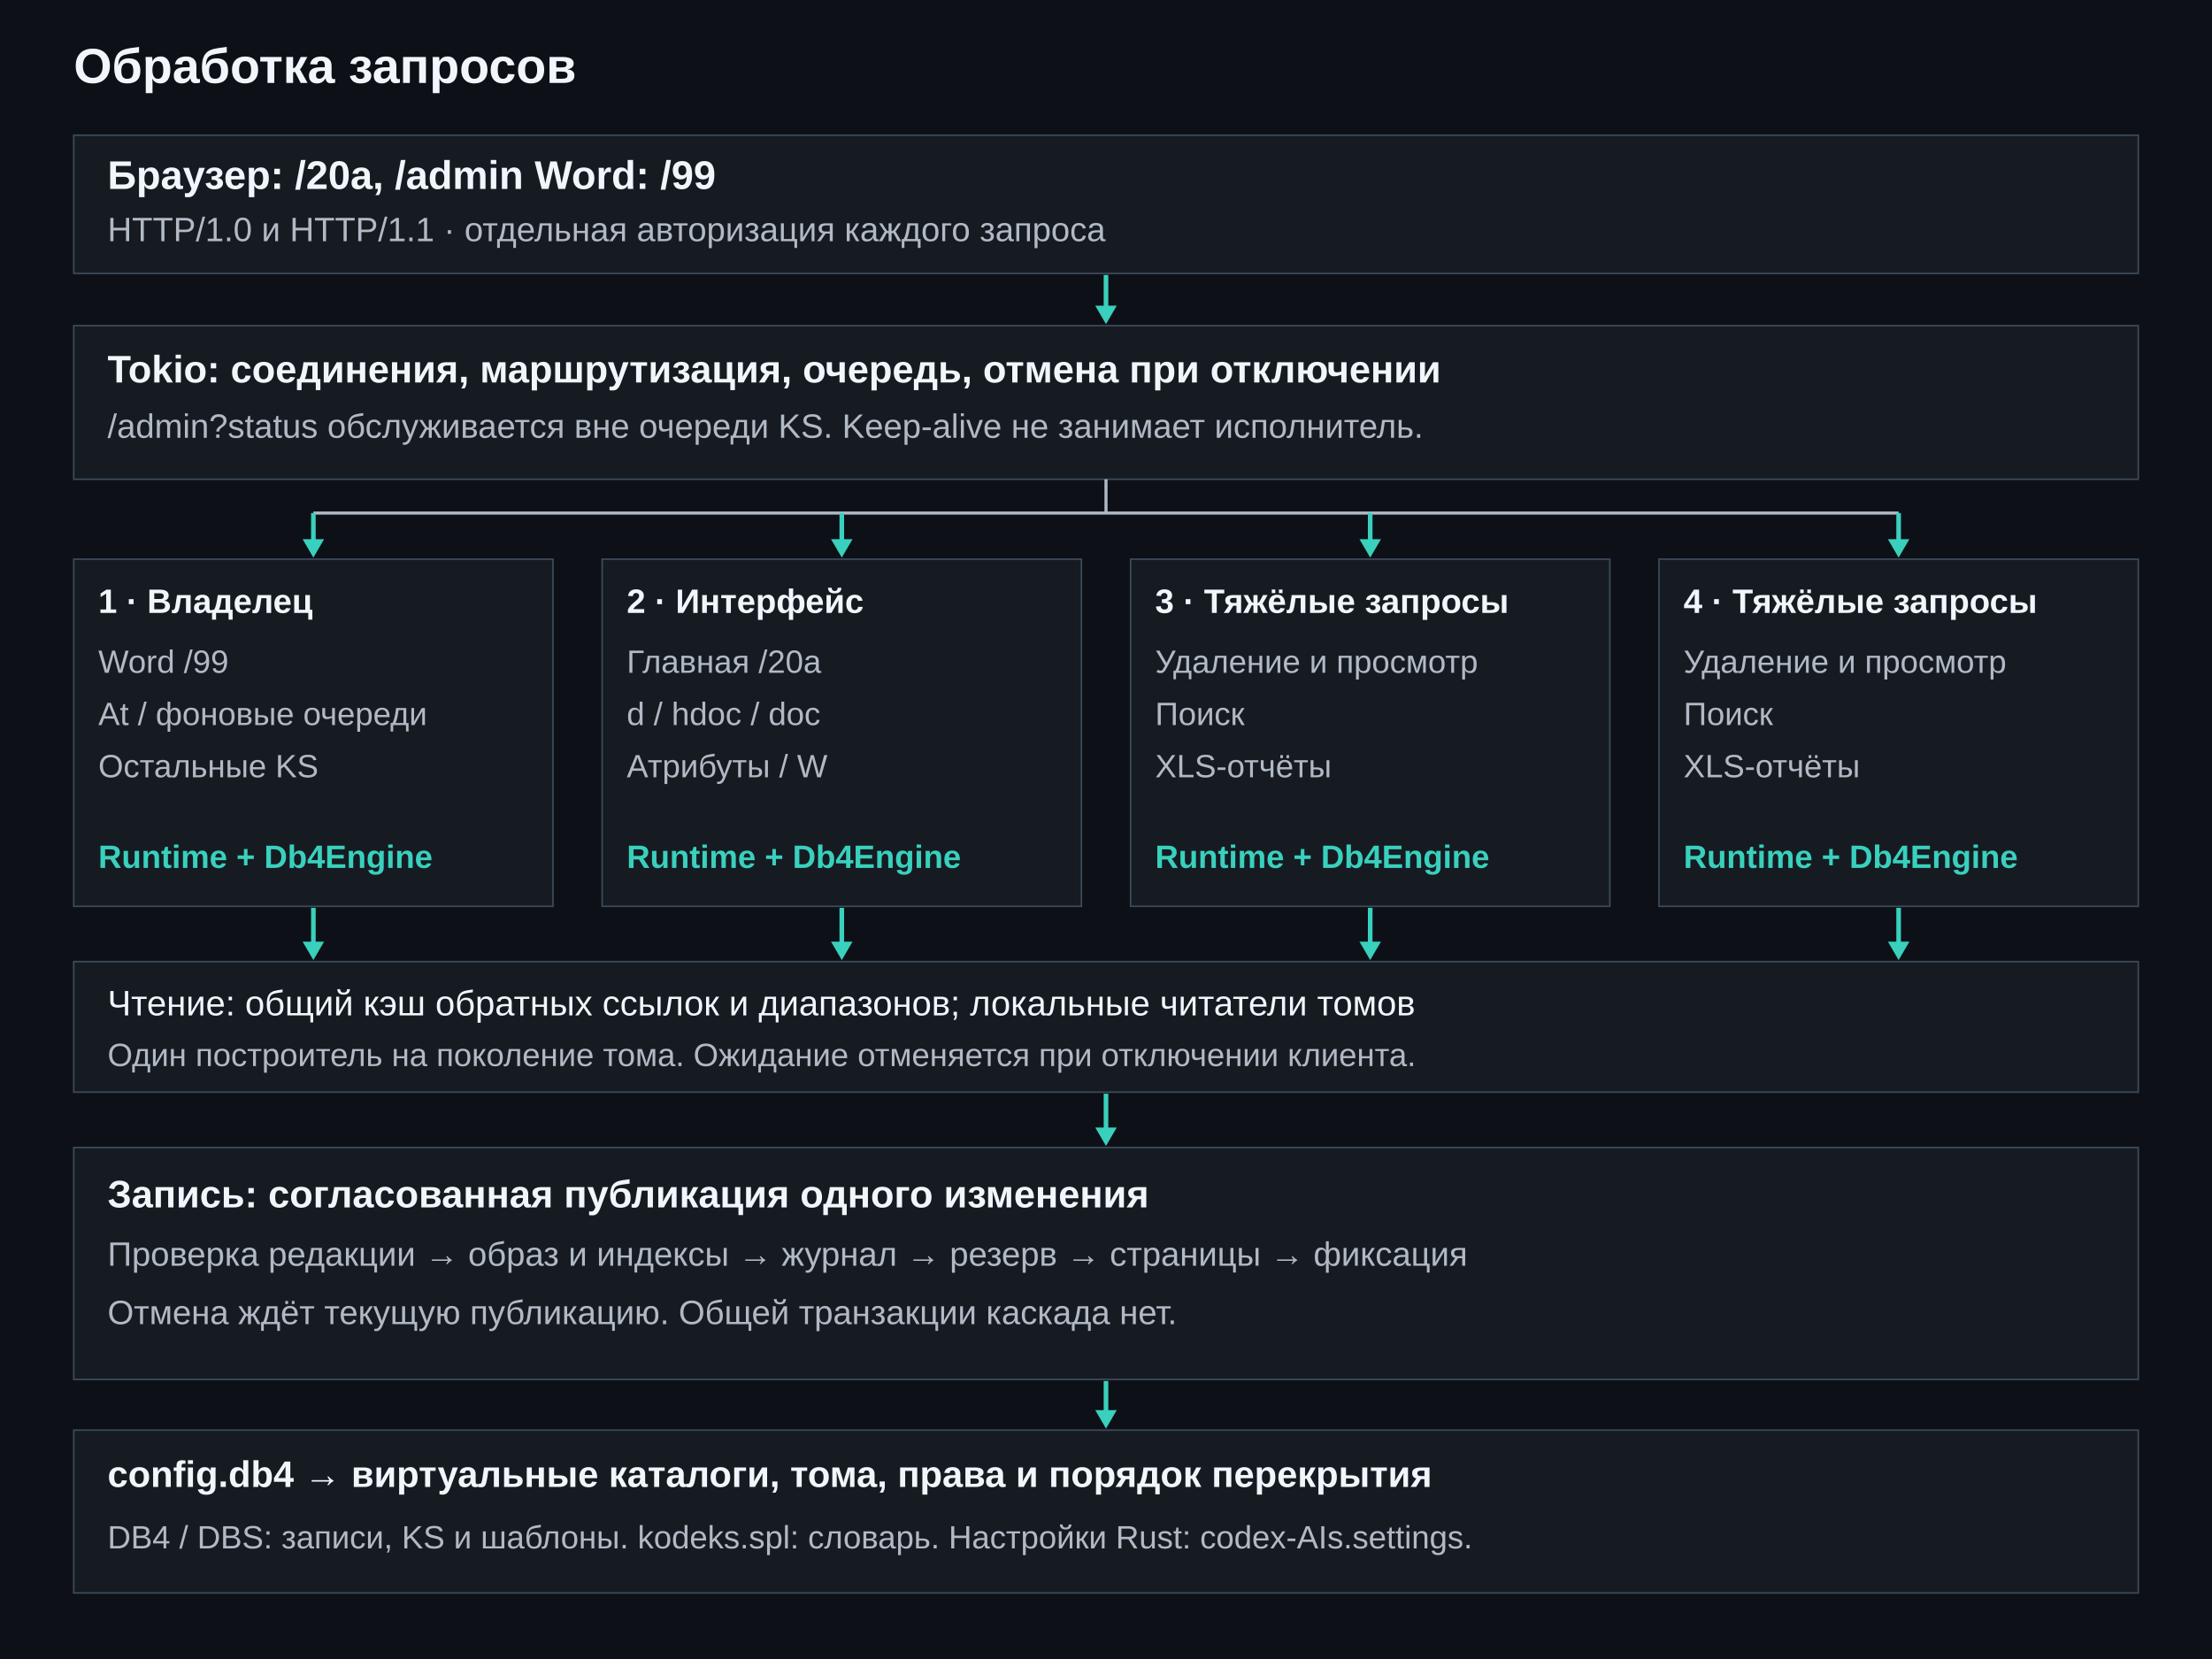
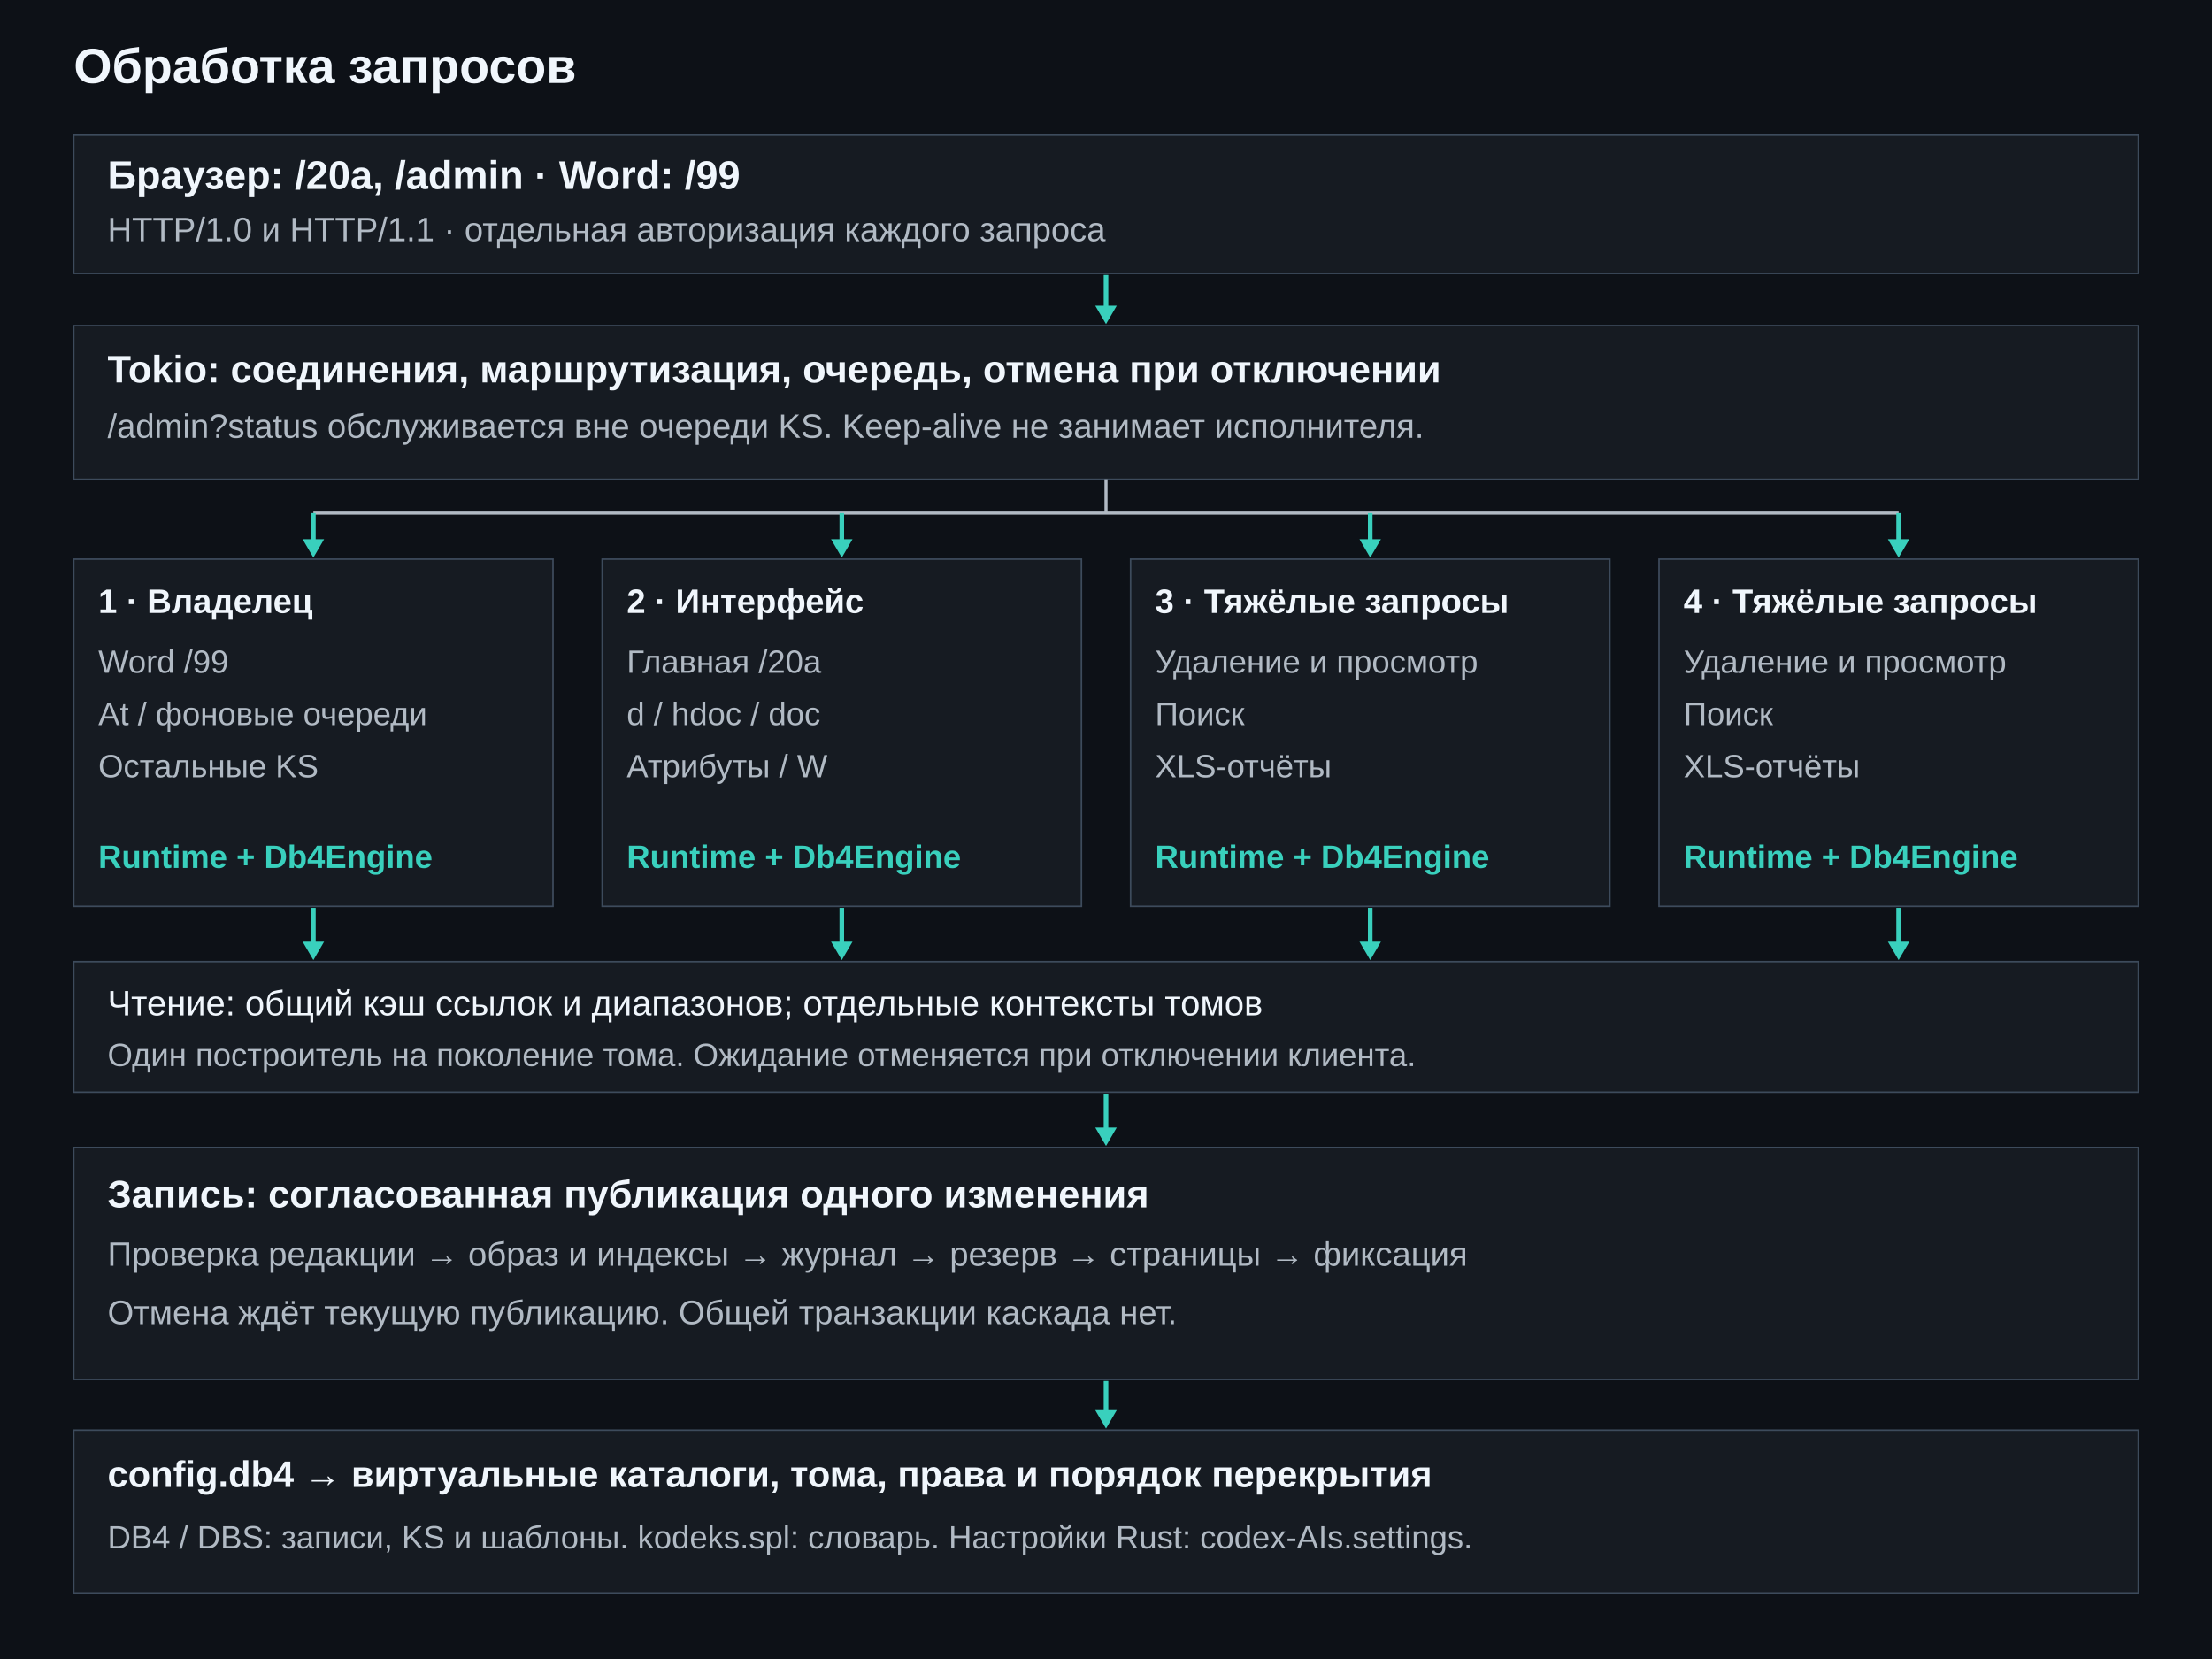
<svg xmlns="http://www.w3.org/2000/svg" width="1440" height="1080" viewBox="0 0 1440 1080" role="img">
  <rect x="0" y="0" width="1440" height="1080" fill="#0d1117" />
  <text x="48" y="54" fill="#f0f6fc" font-family="Arial,DejaVu Sans,sans-serif" font-size="32" font-weight="700">Обработка запросов</text>
  <rect x="48" y="88" width="1344" height="90" rx="0" fill="#161b22" stroke="#3d4b5c" />
-   <text x="70" y="123" fill="#f0f6fc" font-family="Arial,DejaVu Sans,sans-serif" font-size="26" font-weight="700">Браузер: /20a, /admin     Word: /99</text>
+   <text x="70" y="123" fill="#f0f6fc" font-family="Arial,DejaVu Sans,sans-serif" font-size="26" font-weight="700">Браузер: /20a, /admin · Word: /99</text>
  <text x="70" y="157" fill="#b1bac4" font-family="Arial,DejaVu Sans,sans-serif" font-size="22" font-weight="400">HTTP/1.0 и HTTP/1.1 · отдельная авторизация каждого запроса</text>
  <line x1="720" y1="179" x2="720" y2="201" stroke="#39d0bd" stroke-width="3" />
  <polygon points="713,199 727,199 720,211" fill="#39d0bd" />
  <rect x="48" y="212" width="1344" height="100" rx="0" fill="#161b22" stroke="#3d4b5c" />
  <text x="70" y="249" fill="#f0f6fc" font-family="Arial,DejaVu Sans,sans-serif" font-size="25" font-weight="700">Tokio: соединения, маршрутизация, очередь, отмена при отключении</text>
-   <text x="70" y="285" fill="#b1bac4" font-family="Arial,DejaVu Sans,sans-serif" font-size="22" font-weight="400">/admin?status обслуживается вне очереди KS. Keep-alive не занимает исполнитель.</text>
+   <text x="70" y="285" fill="#b1bac4" font-family="Arial,DejaVu Sans,sans-serif" font-size="22" font-weight="400">/admin?status обслуживается вне очереди KS. Keep-alive не занимает исполнителя.</text>
  <line x1="204" y1="334" x2="1236" y2="334" stroke="#b1bac4" stroke-width="2" />
  <line x1="720" y1="312" x2="720" y2="334" stroke="#b1bac4" stroke-width="2" />
  <line x1="204" y1="334" x2="204" y2="353" stroke="#39d0bd" stroke-width="3" />
  <polygon points="197,351 211,351 204,363" fill="#39d0bd" />
  <rect x="48" y="364" width="312" height="226" rx="0" fill="#161b22" stroke="#3d4b5c" />
  <text x="64" y="399" fill="#f0f6fc" font-family="Arial,DejaVu Sans,sans-serif" font-size="22" font-weight="700">1 · Владелец</text>
  <text x="64" y="438" fill="#b1bac4" font-family="Arial,DejaVu Sans,sans-serif" font-size="21" font-weight="400">Word /99</text>
  <text x="64" y="472" fill="#b1bac4" font-family="Arial,DejaVu Sans,sans-serif" font-size="21" font-weight="400">At / фоновые очереди</text>
  <text x="64" y="506" fill="#b1bac4" font-family="Arial,DejaVu Sans,sans-serif" font-size="21" font-weight="400">Остальные KS</text>
  <text x="64" y="565" fill="#39d0bd" font-family="Arial,DejaVu Sans,sans-serif" font-size="21" font-weight="700">Runtime + Db4Engine</text>
  <line x1="204" y1="591" x2="204" y2="615" stroke="#39d0bd" stroke-width="3" />
  <polygon points="197,613 211,613 204,625" fill="#39d0bd" />
  <line x1="548" y1="334" x2="548" y2="353" stroke="#39d0bd" stroke-width="3" />
  <polygon points="541,351 555,351 548,363" fill="#39d0bd" />
  <rect x="392" y="364" width="312" height="226" rx="0" fill="#161b22" stroke="#3d4b5c" />
  <text x="408" y="399" fill="#f0f6fc" font-family="Arial,DejaVu Sans,sans-serif" font-size="22" font-weight="700">2 · Интерфейс</text>
  <text x="408" y="438" fill="#b1bac4" font-family="Arial,DejaVu Sans,sans-serif" font-size="21" font-weight="400">Главная /20a</text>
  <text x="408" y="472" fill="#b1bac4" font-family="Arial,DejaVu Sans,sans-serif" font-size="21" font-weight="400">d / hdoc / doc</text>
  <text x="408" y="506" fill="#b1bac4" font-family="Arial,DejaVu Sans,sans-serif" font-size="21" font-weight="400">Атрибуты / W</text>
  <text x="408" y="565" fill="#39d0bd" font-family="Arial,DejaVu Sans,sans-serif" font-size="21" font-weight="700">Runtime + Db4Engine</text>
  <line x1="548" y1="591" x2="548" y2="615" stroke="#39d0bd" stroke-width="3" />
  <polygon points="541,613 555,613 548,625" fill="#39d0bd" />
  <line x1="892" y1="334" x2="892" y2="353" stroke="#39d0bd" stroke-width="3" />
  <polygon points="885,351 899,351 892,363" fill="#39d0bd" />
  <rect x="736" y="364" width="312" height="226" rx="0" fill="#161b22" stroke="#3d4b5c" />
  <text x="752" y="399" fill="#f0f6fc" font-family="Arial,DejaVu Sans,sans-serif" font-size="22" font-weight="700">3 · Тяжёлые запросы</text>
  <text x="752" y="438" fill="#b1bac4" font-family="Arial,DejaVu Sans,sans-serif" font-size="21" font-weight="400">Удаление и просмотр</text>
  <text x="752" y="472" fill="#b1bac4" font-family="Arial,DejaVu Sans,sans-serif" font-size="21" font-weight="400">Поиск</text>
  <text x="752" y="506" fill="#b1bac4" font-family="Arial,DejaVu Sans,sans-serif" font-size="21" font-weight="400">XLS-отчёты</text>
  <text x="752" y="565" fill="#39d0bd" font-family="Arial,DejaVu Sans,sans-serif" font-size="21" font-weight="700">Runtime + Db4Engine</text>
  <line x1="892" y1="591" x2="892" y2="615" stroke="#39d0bd" stroke-width="3" />
  <polygon points="885,613 899,613 892,625" fill="#39d0bd" />
  <line x1="1236" y1="334" x2="1236" y2="353" stroke="#39d0bd" stroke-width="3" />
  <polygon points="1229,351 1243,351 1236,363" fill="#39d0bd" />
  <rect x="1080" y="364" width="312" height="226" rx="0" fill="#161b22" stroke="#3d4b5c" />
  <text x="1096" y="399" fill="#f0f6fc" font-family="Arial,DejaVu Sans,sans-serif" font-size="22" font-weight="700">4 · Тяжёлые запросы</text>
  <text x="1096" y="438" fill="#b1bac4" font-family="Arial,DejaVu Sans,sans-serif" font-size="21" font-weight="400">Удаление и просмотр</text>
  <text x="1096" y="472" fill="#b1bac4" font-family="Arial,DejaVu Sans,sans-serif" font-size="21" font-weight="400">Поиск</text>
  <text x="1096" y="506" fill="#b1bac4" font-family="Arial,DejaVu Sans,sans-serif" font-size="21" font-weight="400">XLS-отчёты</text>
  <text x="1096" y="565" fill="#39d0bd" font-family="Arial,DejaVu Sans,sans-serif" font-size="21" font-weight="700">Runtime + Db4Engine</text>
  <line x1="1236" y1="591" x2="1236" y2="615" stroke="#39d0bd" stroke-width="3" />
  <polygon points="1229,613 1243,613 1236,625" fill="#39d0bd" />
  <rect x="48" y="626" width="1344" height="85" rx="0" fill="#161b22" stroke="#3d4b5c" />
-   <text x="70" y="661" fill="#f0f6fc" font-family="Arial,DejaVu Sans,sans-serif" font-size="23" font-weight="400">Чтение: общий кэш обратных ссылок и диапазонов; локальные читатели томов</text>
+   <text x="70" y="661" fill="#f0f6fc" font-family="Arial,DejaVu Sans,sans-serif" font-size="23" font-weight="400">Чтение: общий кэш ссылок и диапазонов; отдельные контексты томов</text>
  <text x="70" y="694" fill="#b1bac4" font-family="Arial,DejaVu Sans,sans-serif" font-size="21" font-weight="400">Один построитель на поколение тома. Ожидание отменяется при отключении клиента.</text>
  <line x1="720" y1="712" x2="720" y2="736" stroke="#39d0bd" stroke-width="3" />
  <polygon points="713,734 727,734 720,746" fill="#39d0bd" />
  <rect x="48" y="747" width="1344" height="151" rx="0" fill="#161b22" stroke="#3d4b5c" />
  <text x="70" y="786" fill="#f0f6fc" font-family="Arial,DejaVu Sans,sans-serif" font-size="25" font-weight="700">Запись: согласованная публикация одного изменения</text>
  <text x="70" y="824" fill="#b1bac4" font-family="Arial,DejaVu Sans,sans-serif" font-size="22" font-weight="400">Проверка редакции → образ и индексы → журнал → резерв → страницы → фиксация</text>
  <text x="70" y="862" fill="#b1bac4" font-family="Arial,DejaVu Sans,sans-serif" font-size="22" font-weight="400">Отмена ждёт текущую публикацию. Общей транзакции каскада нет.</text>
  <line x1="720" y1="899" x2="720" y2="920" stroke="#39d0bd" stroke-width="3" />
  <polygon points="713,918 727,918 720,930" fill="#39d0bd" />
  <rect x="48" y="931" width="1344" height="106" rx="0" fill="#161b22" stroke="#3d4b5c" />
  <text x="70" y="968" fill="#f0f6fc" font-family="Arial,DejaVu Sans,sans-serif" font-size="24" font-weight="700">config.db4 → виртуальные каталоги, тома, права и порядок перекрытия</text>
  <text x="70" y="1008" fill="#b1bac4" font-family="Arial,DejaVu Sans,sans-serif" font-size="21" font-weight="400">DB4 / DBS: записи, KS и шаблоны. kodeks.spl: словарь. Настройки Rust: codex-AIs.settings.</text>
</svg>
